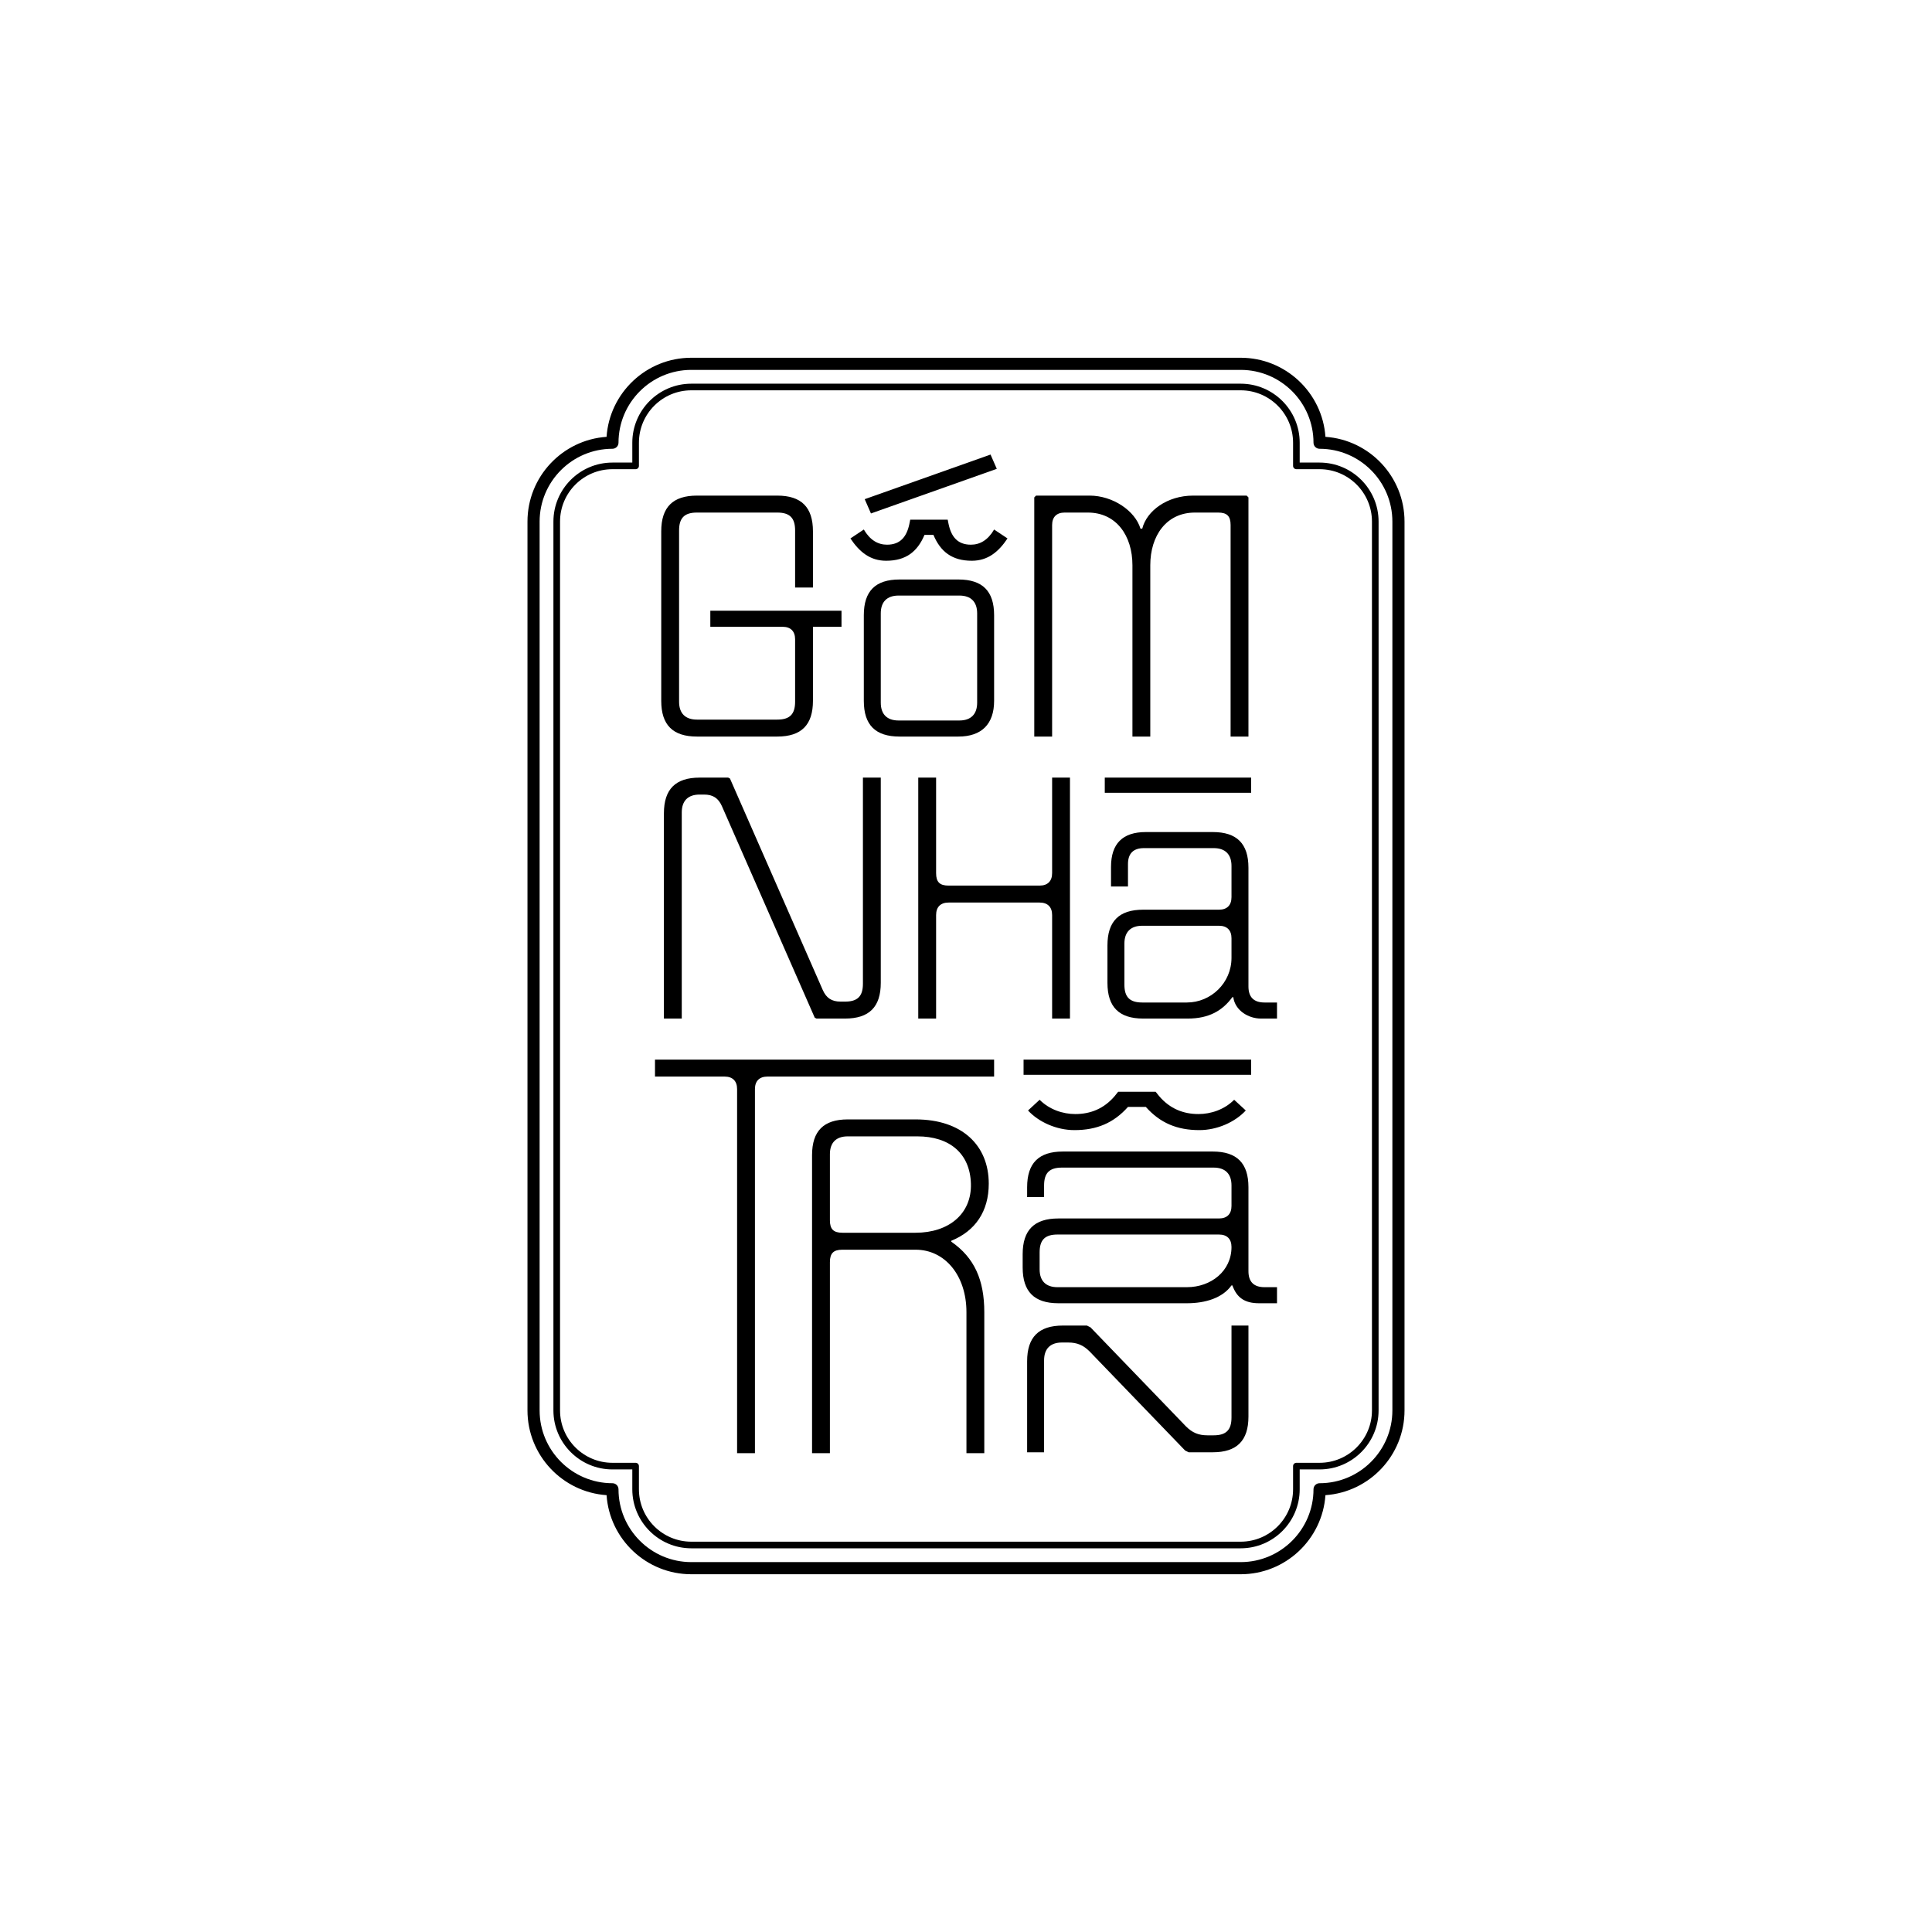
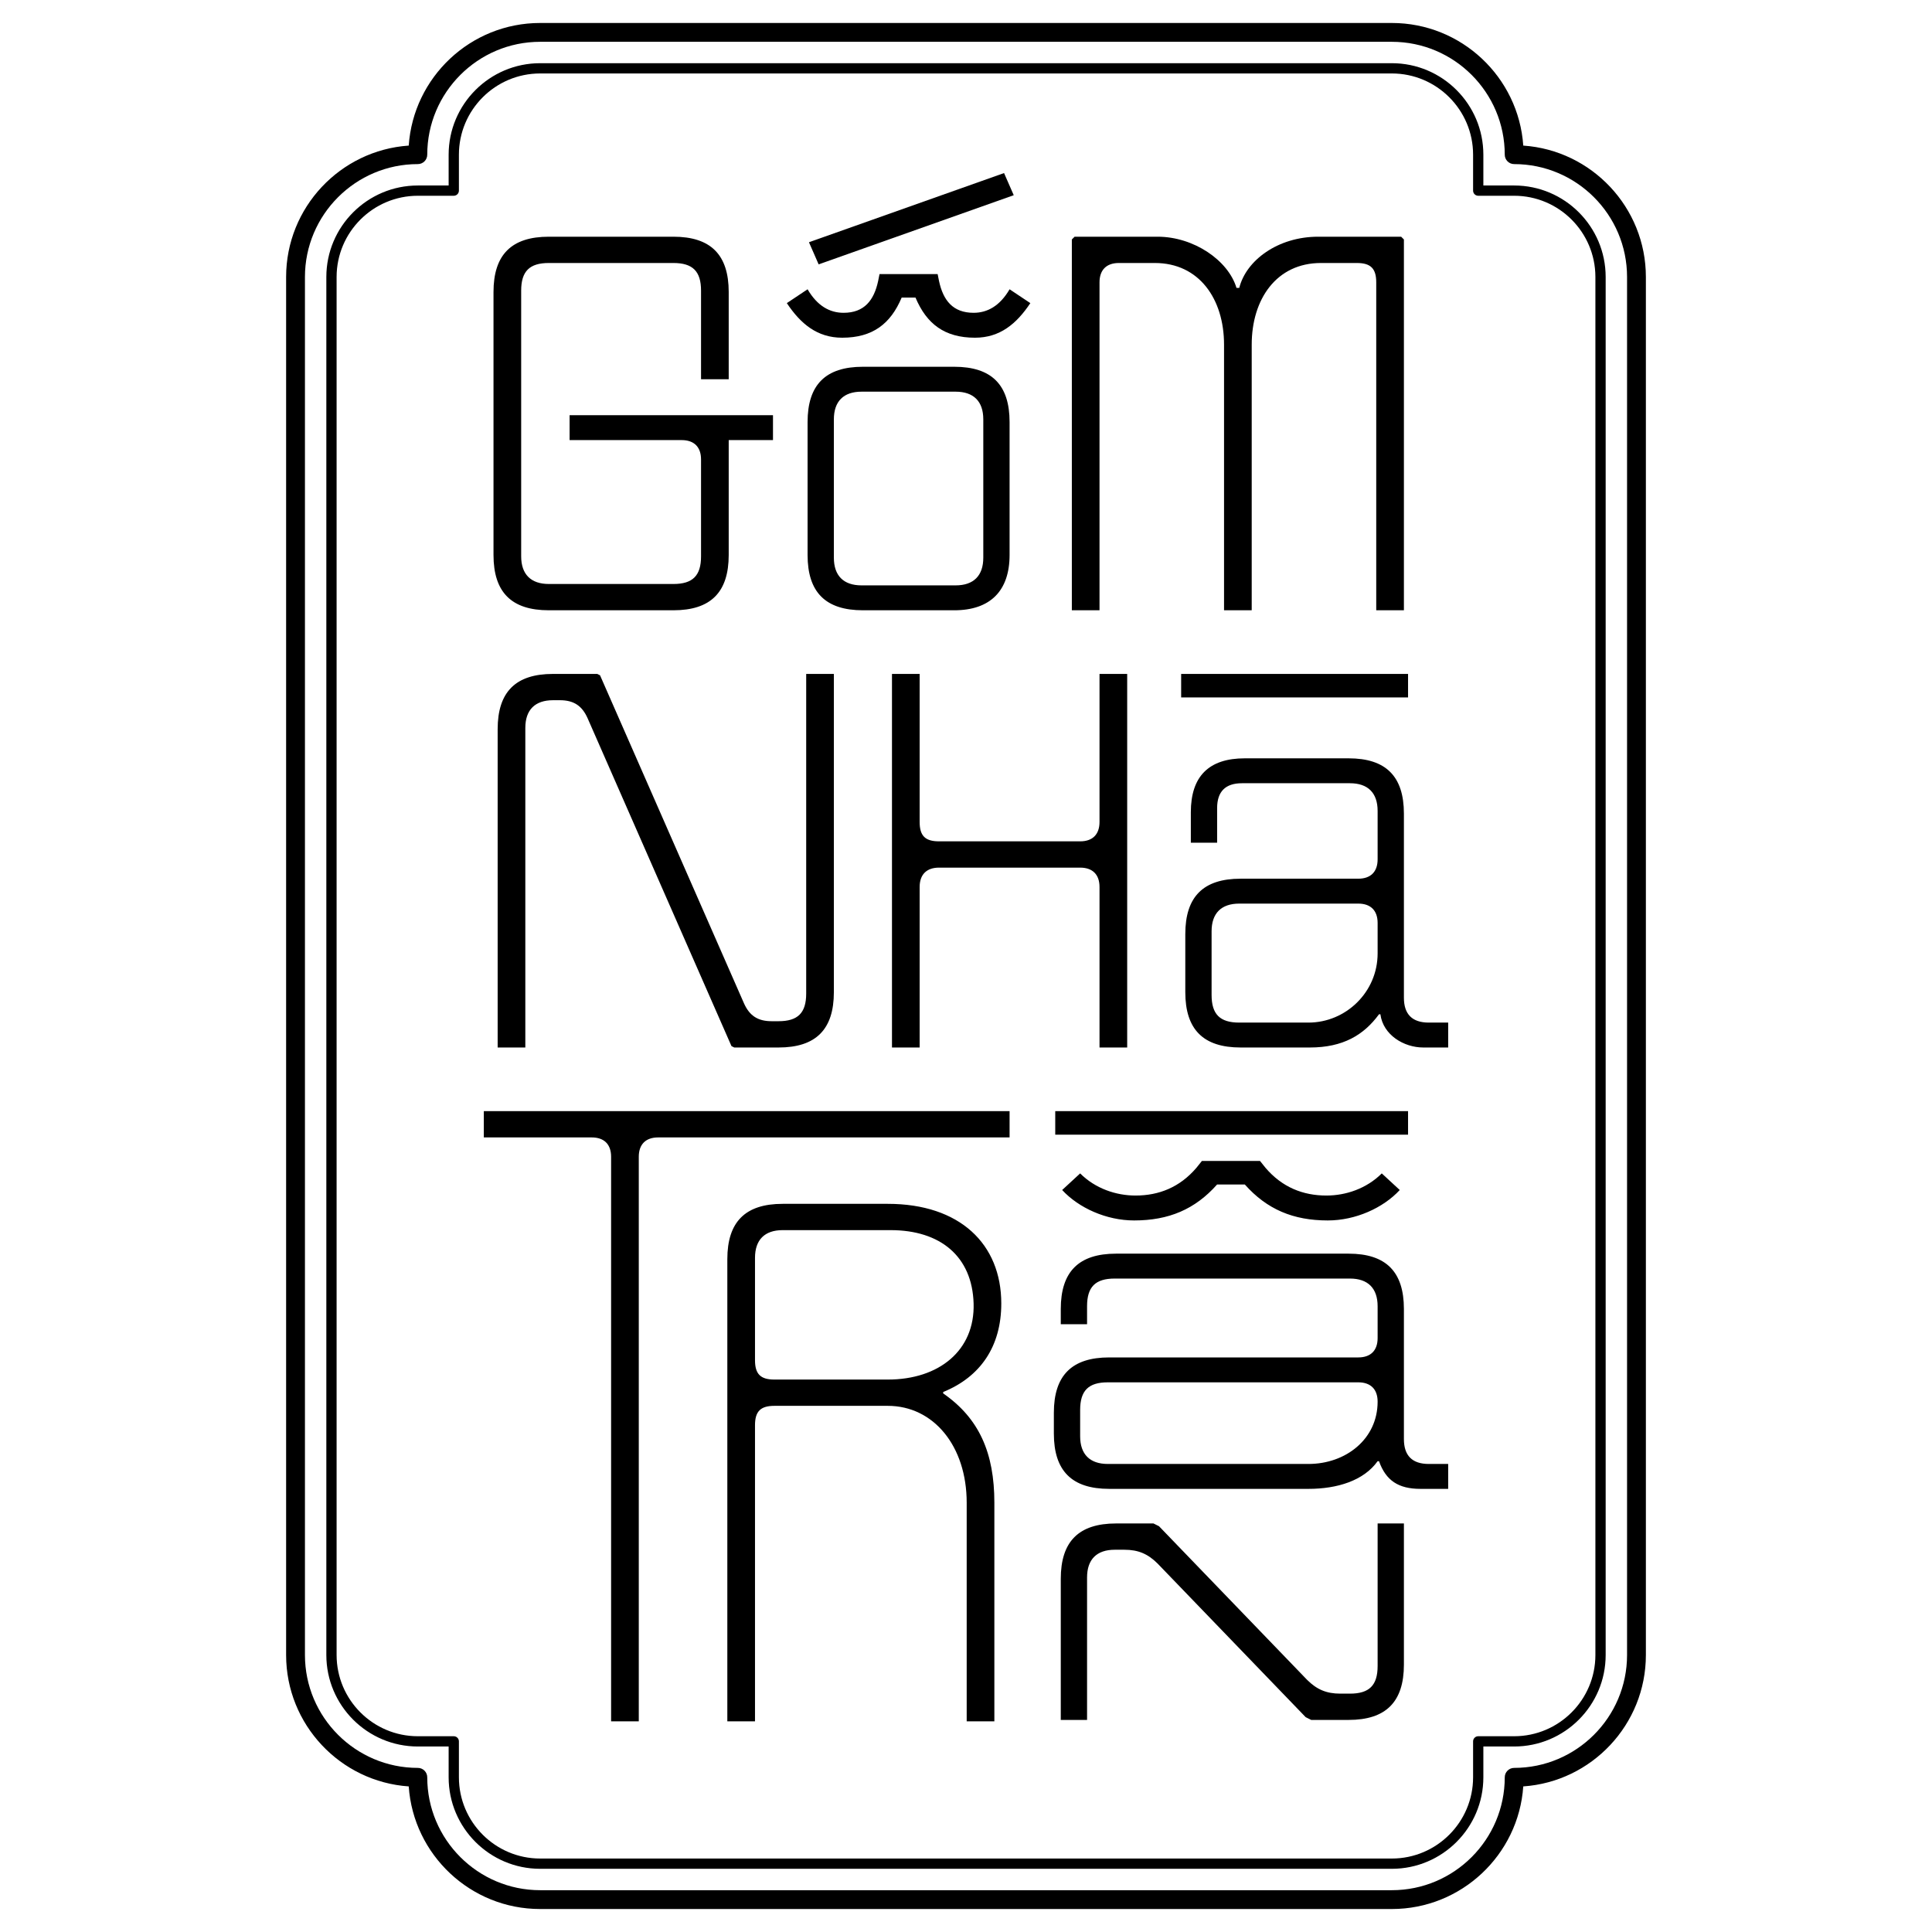
- <svg xmlns="http://www.w3.org/2000/svg" id="svg1" width="2000" height="2000" version="1.1" viewBox="2020 0 2000 2000">
+ <svg xmlns="http://www.w3.org/2000/svg" id="svg1" width="2000" height="2000" version="1.1" viewBox="2551 355 938 1290">
  <defs id="defs1" />
  <g id="layer-MC0" transform="translate(-8080)">
    <path id="path37" d="M 0,0 C 0,9.7 4.157,13.858 13.857,13.858 H 76.216 C 85.917,13.858 90.074,9.7 90.074,0 v -44.344 h 13.857 v 43.651 c 0,18.708 -9.007,27.715 -27.715,27.715 H 13.857 c -18.707,0 -27.714,-9.007 -27.714,-27.715 v -131.646 c 0,-18.708 9.007,-27.715 27.714,-27.715 h 62.359 c 18.708,0 27.715,9.007 27.715,27.715 v 57.508 h 22.172 v 12.472 H 24.251 v -12.472 h 56.123 c 6.235,0 9.7,-3.464 9.7,-9.7 v -48.501 c 0,-9.7 -4.157,-13.858 -13.858,-13.858 H 13.857 C 4.85,-146.89 0,-142.039 0,-133.032 Z m 143.425,-65.823 c 0,18.708 9.007,27.715 27.715,27.715 h 45.73 c 18.707,0 27.715,-9.007 27.715,-27.715 v -66.516 c 0,-18.015 -9.7,-27.715 -27.715,-27.715 h -45.73 c -18.708,0 -27.715,9.007 -27.715,27.715 z m 27.022,15.243 c -9.007,0 -13.857,-4.85 -13.857,-13.857 v -69.288 c 0,-9.007 4.85,-13.857 13.857,-13.857 h 47.116 c 9.007,0 13.857,4.85 13.857,13.857 v 69.288 c 0,9.007 -4.85,13.857 -13.857,13.857 z m 20.094,47.116 h 6.928 c 5.543,-13.165 14.551,-20.094 29.794,-20.094 12.472,0 20.786,6.929 27.715,17.322 l -10.393,6.929 c -4.85,-8.315 -11.086,-11.779 -18.015,-11.779 -10.393,0 -15.243,6.236 -17.322,15.936 l -0.693,3.464 h -29.1 L 178.762,4.85 c -2.079,-9.7 -6.929,-15.936 -17.322,-15.936 -6.929,0 -13.165,3.464 -18.015,11.779 l -10.393,-6.929 c 6.929,-10.393 15.243,-17.322 27.715,-17.322 15.243,0 24.251,6.929 29.794,20.094 m -46.423,27.715 4.85,-11.086 97.695,34.643 -4.85,11.086 z M 289.622,4.157 c 0,6.236 3.464,9.701 9.7,9.701 h 18.015 c 22.172,0 34.643,-18.015 34.643,-40.88 v -133.032 h 13.858 v 133.032 c 0,22.865 12.472,40.88 34.644,40.88 h 18.014 c 6.929,0 9.701,-2.772 9.701,-9.701 v -164.211 h 13.857 v 185.69 l -1.386,1.386 h -41.572 c -20.093,0 -36.03,-11.779 -39.494,-25.636 h -1.386 c -4.157,13.857 -21.479,25.636 -39.494,25.636 H 277.15 l -1.386,-1.386 v -185.69 h 13.858 z M 33.258,-214.098 c -2.772,6.236 -6.929,9.007 -13.857,9.007 h -3.465 c -9.007,0 -13.857,-4.85 -13.857,-13.858 v -160.054 h -13.858 v 159.362 c 0,18.707 9.008,27.715 27.715,27.715 h 22.172 l 1.386,-0.693 72.059,-164.212 c 2.771,-6.235 6.929,-9.007 13.857,-9.007 h 3.465 c 9.7,0 13.857,4.157 13.857,13.858 v 160.054 h 13.858 v -159.362 c 0,-18.707 -9.008,-27.715 -27.715,-27.715 h -22.172 l -1.386,0.693 z m 166.29,-84.531 c 0,6.236 3.464,9.7 9.7,9.7 h 70.674 c 6.235,0 9.7,-3.464 9.7,-9.7 v -80.374 h 13.857 v 187.077 h -13.857 v -74.138 c 0,-6.236 -3.465,-9.7 -9.7,-9.7 h -70.674 c -6.928,0 -9.7,2.771 -9.7,9.7 v 74.138 H 185.69 v -187.077 h 13.858 z m 229.342,-18.015 c 0,6.236 -3.465,9.7 -9.701,9.7 h -59.587 c -9.007,0 -13.857,-4.85 -13.857,-13.857 v -31.872 c 0,-9.701 4.157,-13.858 13.857,-13.858 h 34.644 c 18.707,0 34.644,15.243 34.644,34.644 z m -98.389,112.939 h 113.632 v 11.779 H 330.501 Z M 267.45,-422.654 h 176.683 v 11.779 H 267.45 Z m 51.272,-214.791 c -4.85,4.85 -9.7,6.929 -16.629,6.929 h -4.85 c -9.007,0 -13.857,-4.85 -13.857,-13.858 v -71.366 h -13.165 v 70.673 c 0,18.708 9.008,27.715 27.715,27.715 h 18.708 l 2.771,-1.385 74.138,-76.909 c 4.85,-4.851 9.7,-6.929 16.629,-6.929 h 4.85 c 9.7,0 13.858,4.157 13.858,13.857 v 71.366 h 13.164 v -70.673 c 0,-18.707 -9.007,-27.715 -27.715,-27.715 h -18.707 l -2.772,1.386 z M 58.894,-433.74 c 0,6.236 3.465,9.701 9.701,9.701 h 175.99 v 13.164 H -18.708 v -13.164 h 54.045 c 6.235,0 9.7,-3.465 9.7,-9.701 v -282.693 h 13.857 z m 234.885,-153.818 c -9.007,0 -13.857,4.85 -13.857,13.857 v 13.165 c 0,9.7 4.157,13.858 13.857,13.858 h 125.41 c 6.236,0 9.701,-3.465 9.701,-9.701 0,-18.707 -15.937,-31.179 -34.644,-31.179 z m 148.275,233.499 c 0,-8.315 4.157,-12.472 12.472,-12.472 h 9.7 v -12.472 h -12.472 c -9.7,0 -20.093,6.236 -21.479,16.629 h -0.692 c -7.622,-10.393 -18.015,-16.629 -34.644,-16.629 h -34.644 c -18.708,0 -27.715,9.008 -27.715,27.715 v 29.101 c 0,18.708 9.007,27.715 27.715,27.715 h 58.894 c 6.236,0 9.701,3.464 9.701,9.7 v 24.251 c 0,9.007 -4.851,13.857 -13.858,13.857 h -54.044 c -8.315,0 -12.472,-4.157 -12.472,-12.471 v -17.322 h -13.165 v 15.243 c 0,18.015 9.008,27.022 27.023,27.022 h 51.965 c 18.708,0 27.715,-9.007 27.715,-27.715 z m 12.472,-233.499 c -8.315,0 -12.472,4.157 -12.472,12.472 v 65.13 c 0,18.708 -9.007,27.715 -27.715,27.715 H 297.936 c -18.707,0 -27.715,-9.007 -27.715,-27.715 v -7.622 h 13.165 v 9.008 c 0,9.7 4.157,13.857 13.857,13.857 h 117.789 c 9.007,0 13.858,-4.85 13.858,-13.857 v -15.936 c 0,-6.236 -3.465,-9.701 -9.701,-9.701 H 294.472 c -18.708,0 -27.715,-9.007 -27.715,-27.715 v -10.393 c 0,-18.707 9.007,-27.715 27.715,-27.715 h 99.774 c 14.55,0 27.715,4.157 34.644,13.858 h 0.693 c 3.464,-9.701 9.7,-13.858 20.786,-13.858 h 13.857 v 12.472 z m -337.43,19.401 c 0,6.928 2.771,9.7 9.7,9.7 h 56.816 c 22.865,0 39.494,-20.094 39.494,-48.501 v -109.475 h 13.857 v 109.475 c 0,24.943 -7.621,42.265 -25.636,54.737 v 0.692 c 18.707,7.622 29.101,22.865 29.101,44.344 0,29.794 -20.787,49.888 -56.816,49.888 h -52.659 c -18.707,0 -27.715,-9.008 -27.715,-27.715 v -231.421 h 13.858 z m 9.7,22.864 c -6.929,0 -9.7,2.772 -9.7,9.701 v 51.272 c 0,9.008 4.85,13.858 13.857,13.858 h 54.045 c 24.943,0 40.879,-13.165 41.572,-36.723 0.693,-23.557 -17.322,-38.108 -42.958,-38.108 z m 235.578,97.696 h -13.858 c -11.086,-12.472 -24.251,-18.015 -41.572,-18.015 -13.858,0 -27.715,6.236 -36.03,15.243 l 9.008,8.315 c 7.621,-7.622 18.014,-11.086 27.714,-11.086 11.779,0 22.173,4.157 30.487,13.857 l 2.772,3.465 h 29.1 l 2.772,-3.465 c 8.314,-9.7 18.707,-13.857 30.486,-13.857 9.7,0 20.094,3.464 27.715,11.086 l 9.008,-8.315 c -8.315,-9.007 -22.172,-15.243 -36.03,-15.243 -17.322,0 -30.486,5.543 -41.572,18.015" style="fill:currentColor;fill-opacity:1;fill-rule:nonzero;stroke:none" transform="matrix(1.33333 0 0 -1.33333 10802.988 549.08)" />
    <path id="path38" d="m 0,0 c -31.172,0 -56.532,-25.36 -56.532,-56.532 0,-2.605 -2.111,-4.713 -4.714,-4.713 -31.172,0 -56.532,-25.36 -56.532,-56.533 v -690.08 c 0,-31.172 25.36,-56.532 56.532,-56.532 2.603,0 4.714,-2.109 4.714,-4.713 0,-31.172 25.36,-56.532 56.532,-56.532 h 426.526 c 31.172,0 56.535,25.36 56.535,56.532 0,2.604 2.108,4.713 4.712,4.713 31.173,0 56.533,25.36 56.533,56.532 v 690.08 c 0,31.173 -25.36,56.533 -56.533,56.533 -2.604,0 -4.712,2.108 -4.712,4.713 C 483.061,-25.36 457.698,0 426.526,0 Z M 426.526,-935.061 H 0 c -34.839,0 -63.456,27.146 -65.804,61.4 -34.253,2.349 -61.402,30.965 -61.402,65.803 v 690.08 c 0,34.839 27.149,63.454 61.402,65.803 C -63.456,-17.721 -34.839,9.426 0,9.426 h 426.526 c 34.84,0 63.456,-27.147 65.805,-61.401 34.254,-2.349 61.401,-30.964 61.401,-65.803 v -690.08 c 0,-34.838 -27.147,-63.454 -61.401,-65.803 -2.349,-34.254 -30.965,-61.4 -65.805,-61.4" style="fill:currentColor;fill-opacity:1;fill-rule:nonzero;stroke:none" transform="matrix(1.33333 0 0 -1.33333 10815.649 382.91)" />
    <path id="path39" d="m 0,0 c -22.429,0 -40.677,-18.248 -40.677,-40.677 v -690.08 c 0,-22.429 18.248,-40.677 40.677,-40.677 h 17.999 c 1.42,0 2.571,-1.152 2.571,-2.571 v -17.997 c 0,-22.429 18.248,-40.677 40.676,-40.677 h 426.526 c 22.429,0 40.677,18.248 40.677,40.677 v 17.997 c 0,1.419 1.152,2.571 2.571,2.571 h 18 c 22.429,0 40.677,18.248 40.677,40.677 v 690.08 C 589.697,-18.248 571.449,0 549.02,0 h -18 c -1.419,0 -2.571,1.152 -2.571,2.571 v 17.997 c 0,22.429 -18.248,40.677 -40.677,40.677 H 61.246 C 38.818,61.245 20.57,42.997 20.57,20.568 V 2.571 C 20.57,1.152 19.419,0 17.999,0 Z M 487.772,-837.821 H 61.246 c -25.264,0 -45.818,20.554 -45.818,45.819 v 15.426 H 0 c -25.265,0 -45.819,20.555 -45.819,45.819 v 690.08 c 0,25.265 20.554,45.819 45.819,45.819 h 15.428 v 15.426 c 0,25.265 20.554,45.819 45.818,45.819 h 426.526 c 25.265,0 45.819,-20.554 45.819,-45.819 V 5.142 h 15.429 c 25.264,0 45.819,-20.554 45.819,-45.819 v -690.08 c 0,-25.264 -20.555,-45.819 -45.819,-45.819 h -15.429 v -15.426 c 0,-25.265 -20.554,-45.819 -45.819,-45.819" style="fill:currentColor;fill-opacity:1;fill-rule:nonzero;stroke:none" transform="matrix(1.33333 0 0 -1.33333 10733.988 485.71)" />
  </g>
</svg>
